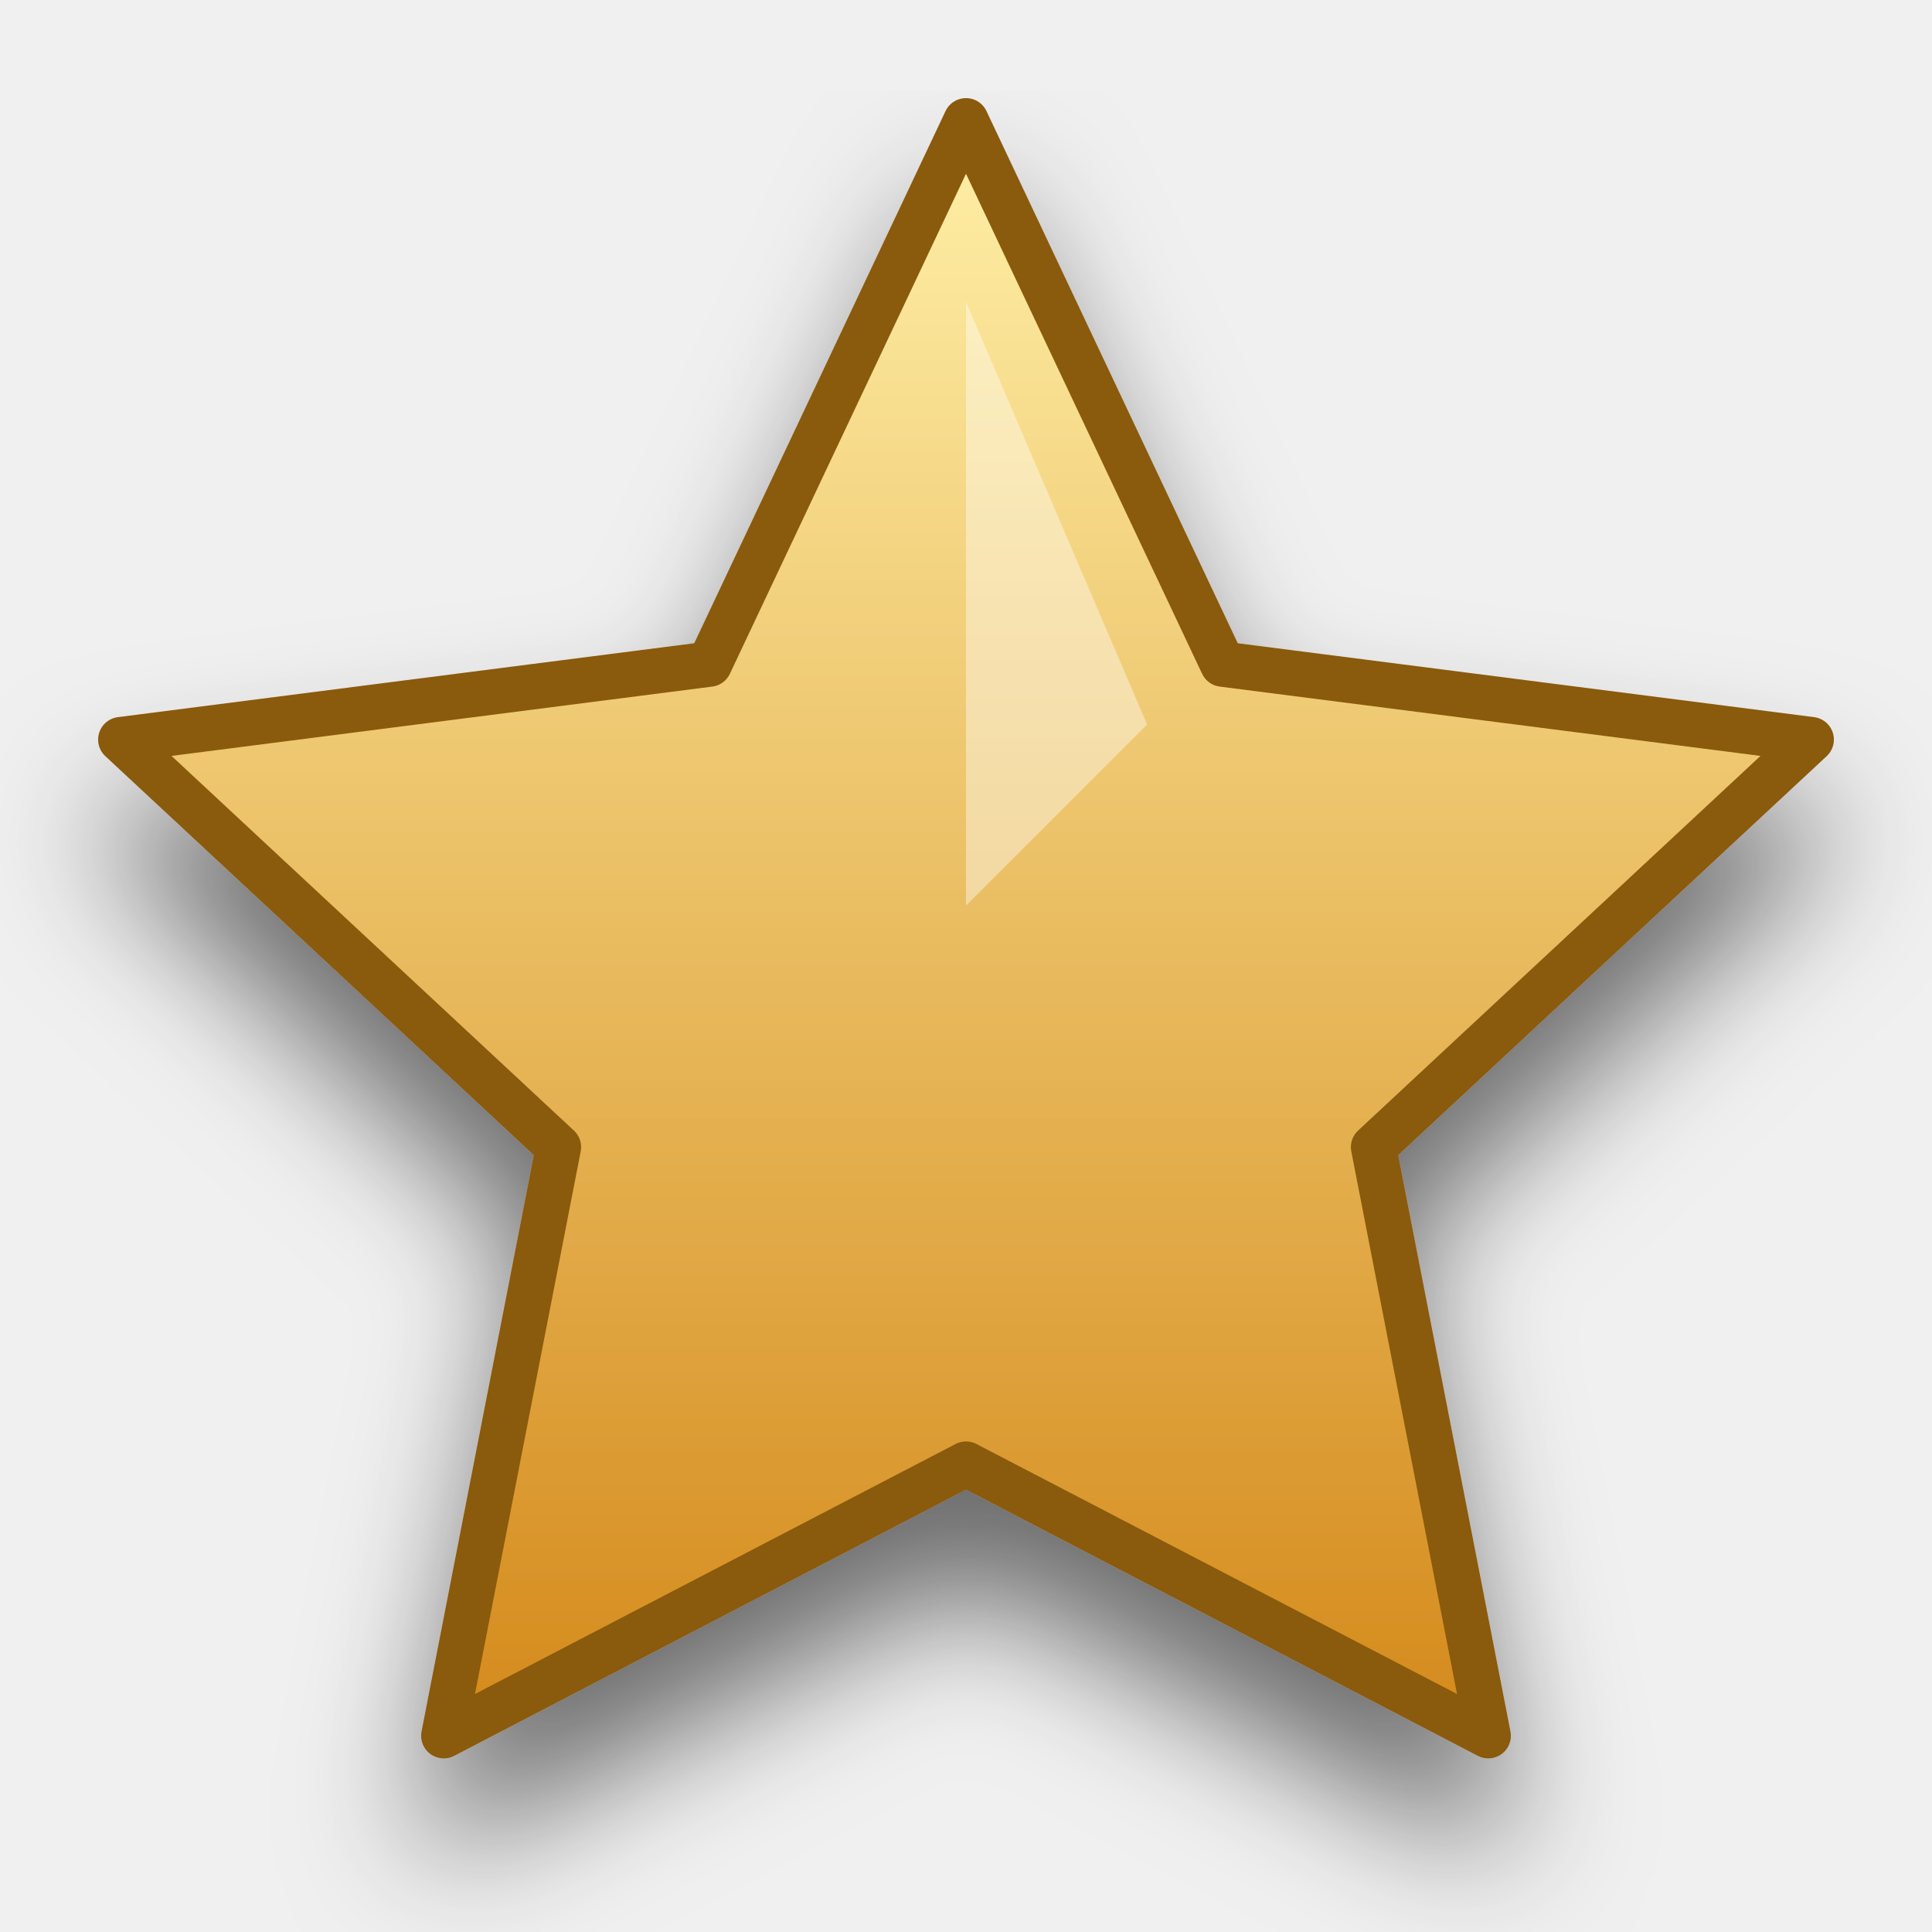
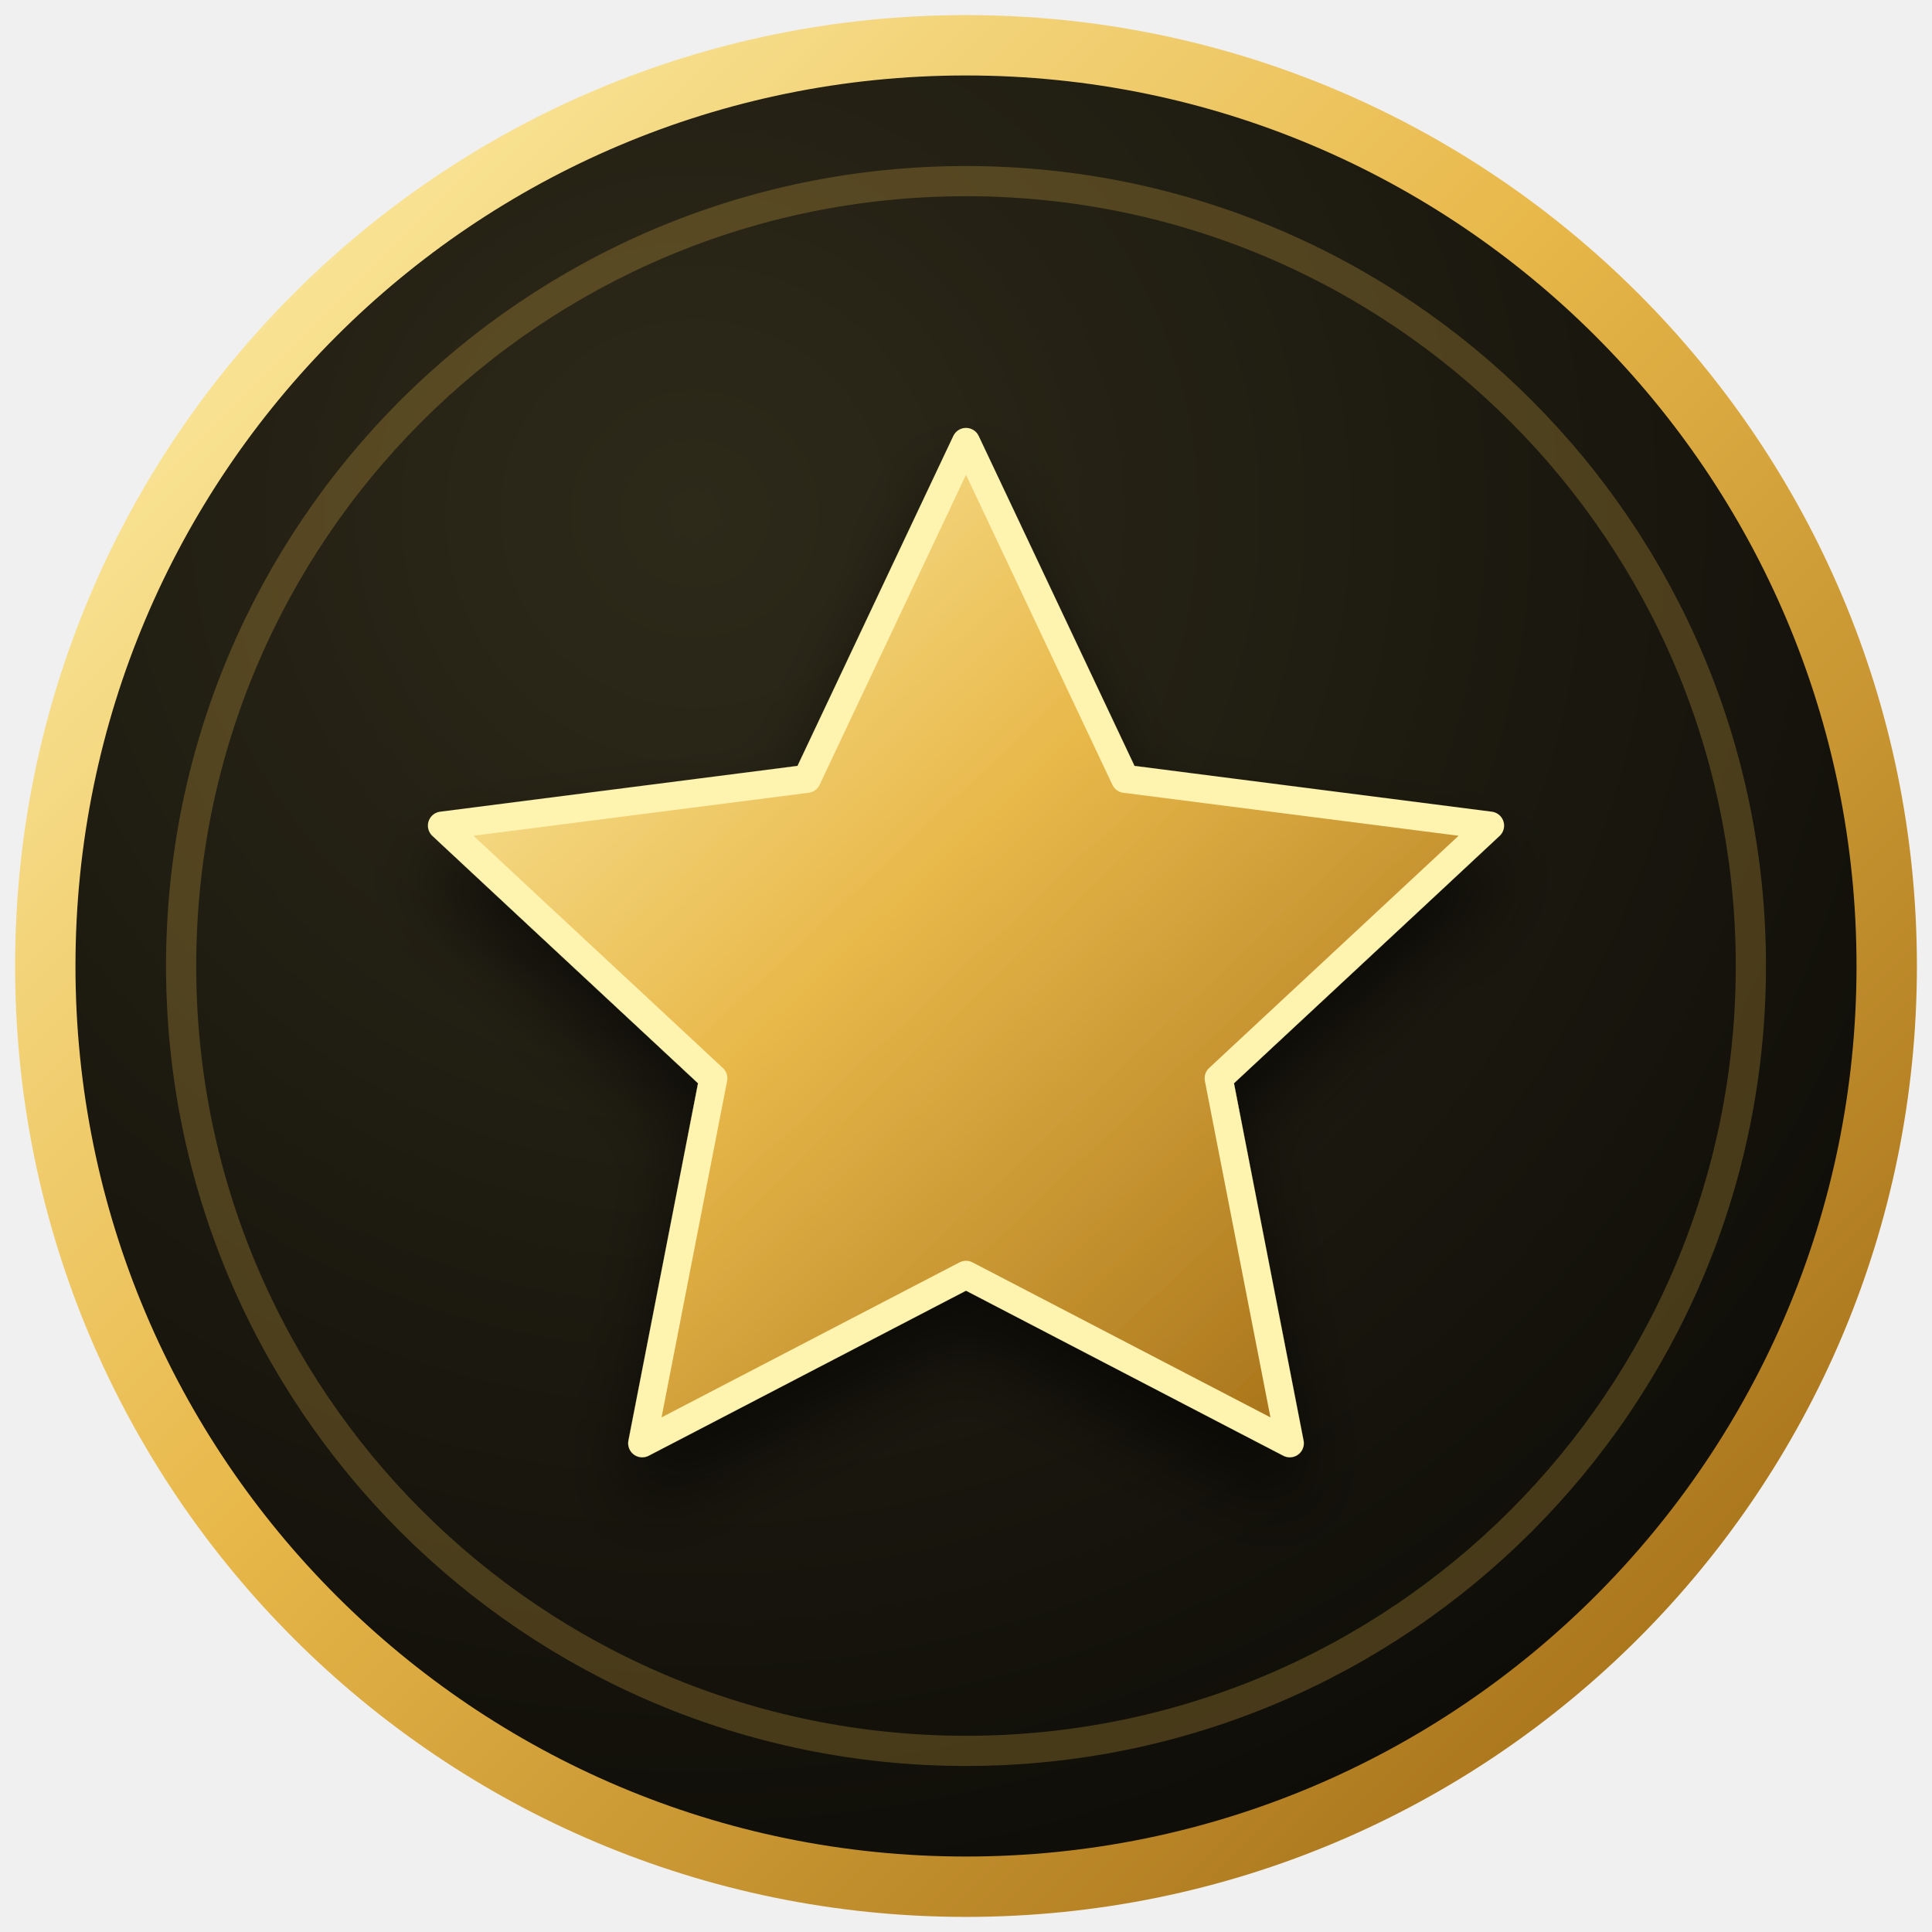
<svg xmlns="http://www.w3.org/2000/svg" viewBox="0 0 64 64">
  <defs>
-     <linearGradient id="g" x1="0" y1="0" x2="0" y2="1">
-       <stop offset="0" stop-color="#fff0a8" />
-       <stop offset="1" stop-color="#d4891a" />
+     <linearGradient id="g" x1="0" y1="0" x2="1" y2="1">
+       <stop offset="0" stop-color="#fff3b0" />
+       <stop offset=".45" stop-color="#e8b84a" />
+       <stop offset="1" stop-color="#9a6410" />
    </linearGradient>
-     <linearGradient id="h" x1="0" y1="0" x2="0" y2="1">
-       <stop offset="0" stop-color="#fff" />
-       <stop offset="1" stop-color="#c8c8d4" />
-     </linearGradient>
-     <filter id="s" x="-20%" y="-20%" width="140%" height="150%">
-       <feDropShadow dx="0" dy="3" stdDeviation="2.2" flood-color="#000" flood-opacity=".55" />
+     <radialGradient id="c" cx=".35" cy=".25" r=".9">
+       <stop offset="0" stop-color="#2e2a1a" />
+       <stop offset="1" stop-color="#0a0905" />
+     </radialGradient>
+     <filter id="s" x="-30%" y="-30%" width="160%" height="170%">
+       <feDropShadow dx="0" dy="2.5" stdDeviation="2" flood-color="#000" flood-opacity=".6" />
    </filter>
  </defs>
-   <g filter="url(#s)">
-     <path d="M32 4l8.5 18 19.5 2.5-14.5 13.5 3.8 19.5L32 48.5 14.7 57.5l3.8-19.5L4 24.5 23.5 22z" fill="url(#g)" stroke="#8a5a0a" stroke-width="1.5" stroke-linejoin="round" />
-     <path d="M32 10l6 14-6 6z" fill="#fff" opacity=".4" />
+   <circle cx="32" cy="32" r="30.5" fill="url(#c)" stroke="url(#g)" stroke-width="2" />
+   <circle cx="32" cy="32" r="26" fill="none" stroke="#e8b84a" stroke-opacity=".25" />
+   <g transform="translate(32 32) scale(.62) translate(-32 -32)" filter="url(#s)">
+     <g fill="url(#g)" stroke="#fff3b0" stroke-width="1.5">
+       <path d="M32 4l8.5 18 19.5 2.5-14.5 13.5 3.8 19.5L32 48.5 14.7 57.5l3.8-19.5L4 24.5 23.5 22z" stroke-linejoin="round" />
+     </g>
+     <g fill="url(#g)" stroke="url(#g)" stroke-width="5" />
  </g>
</svg>
